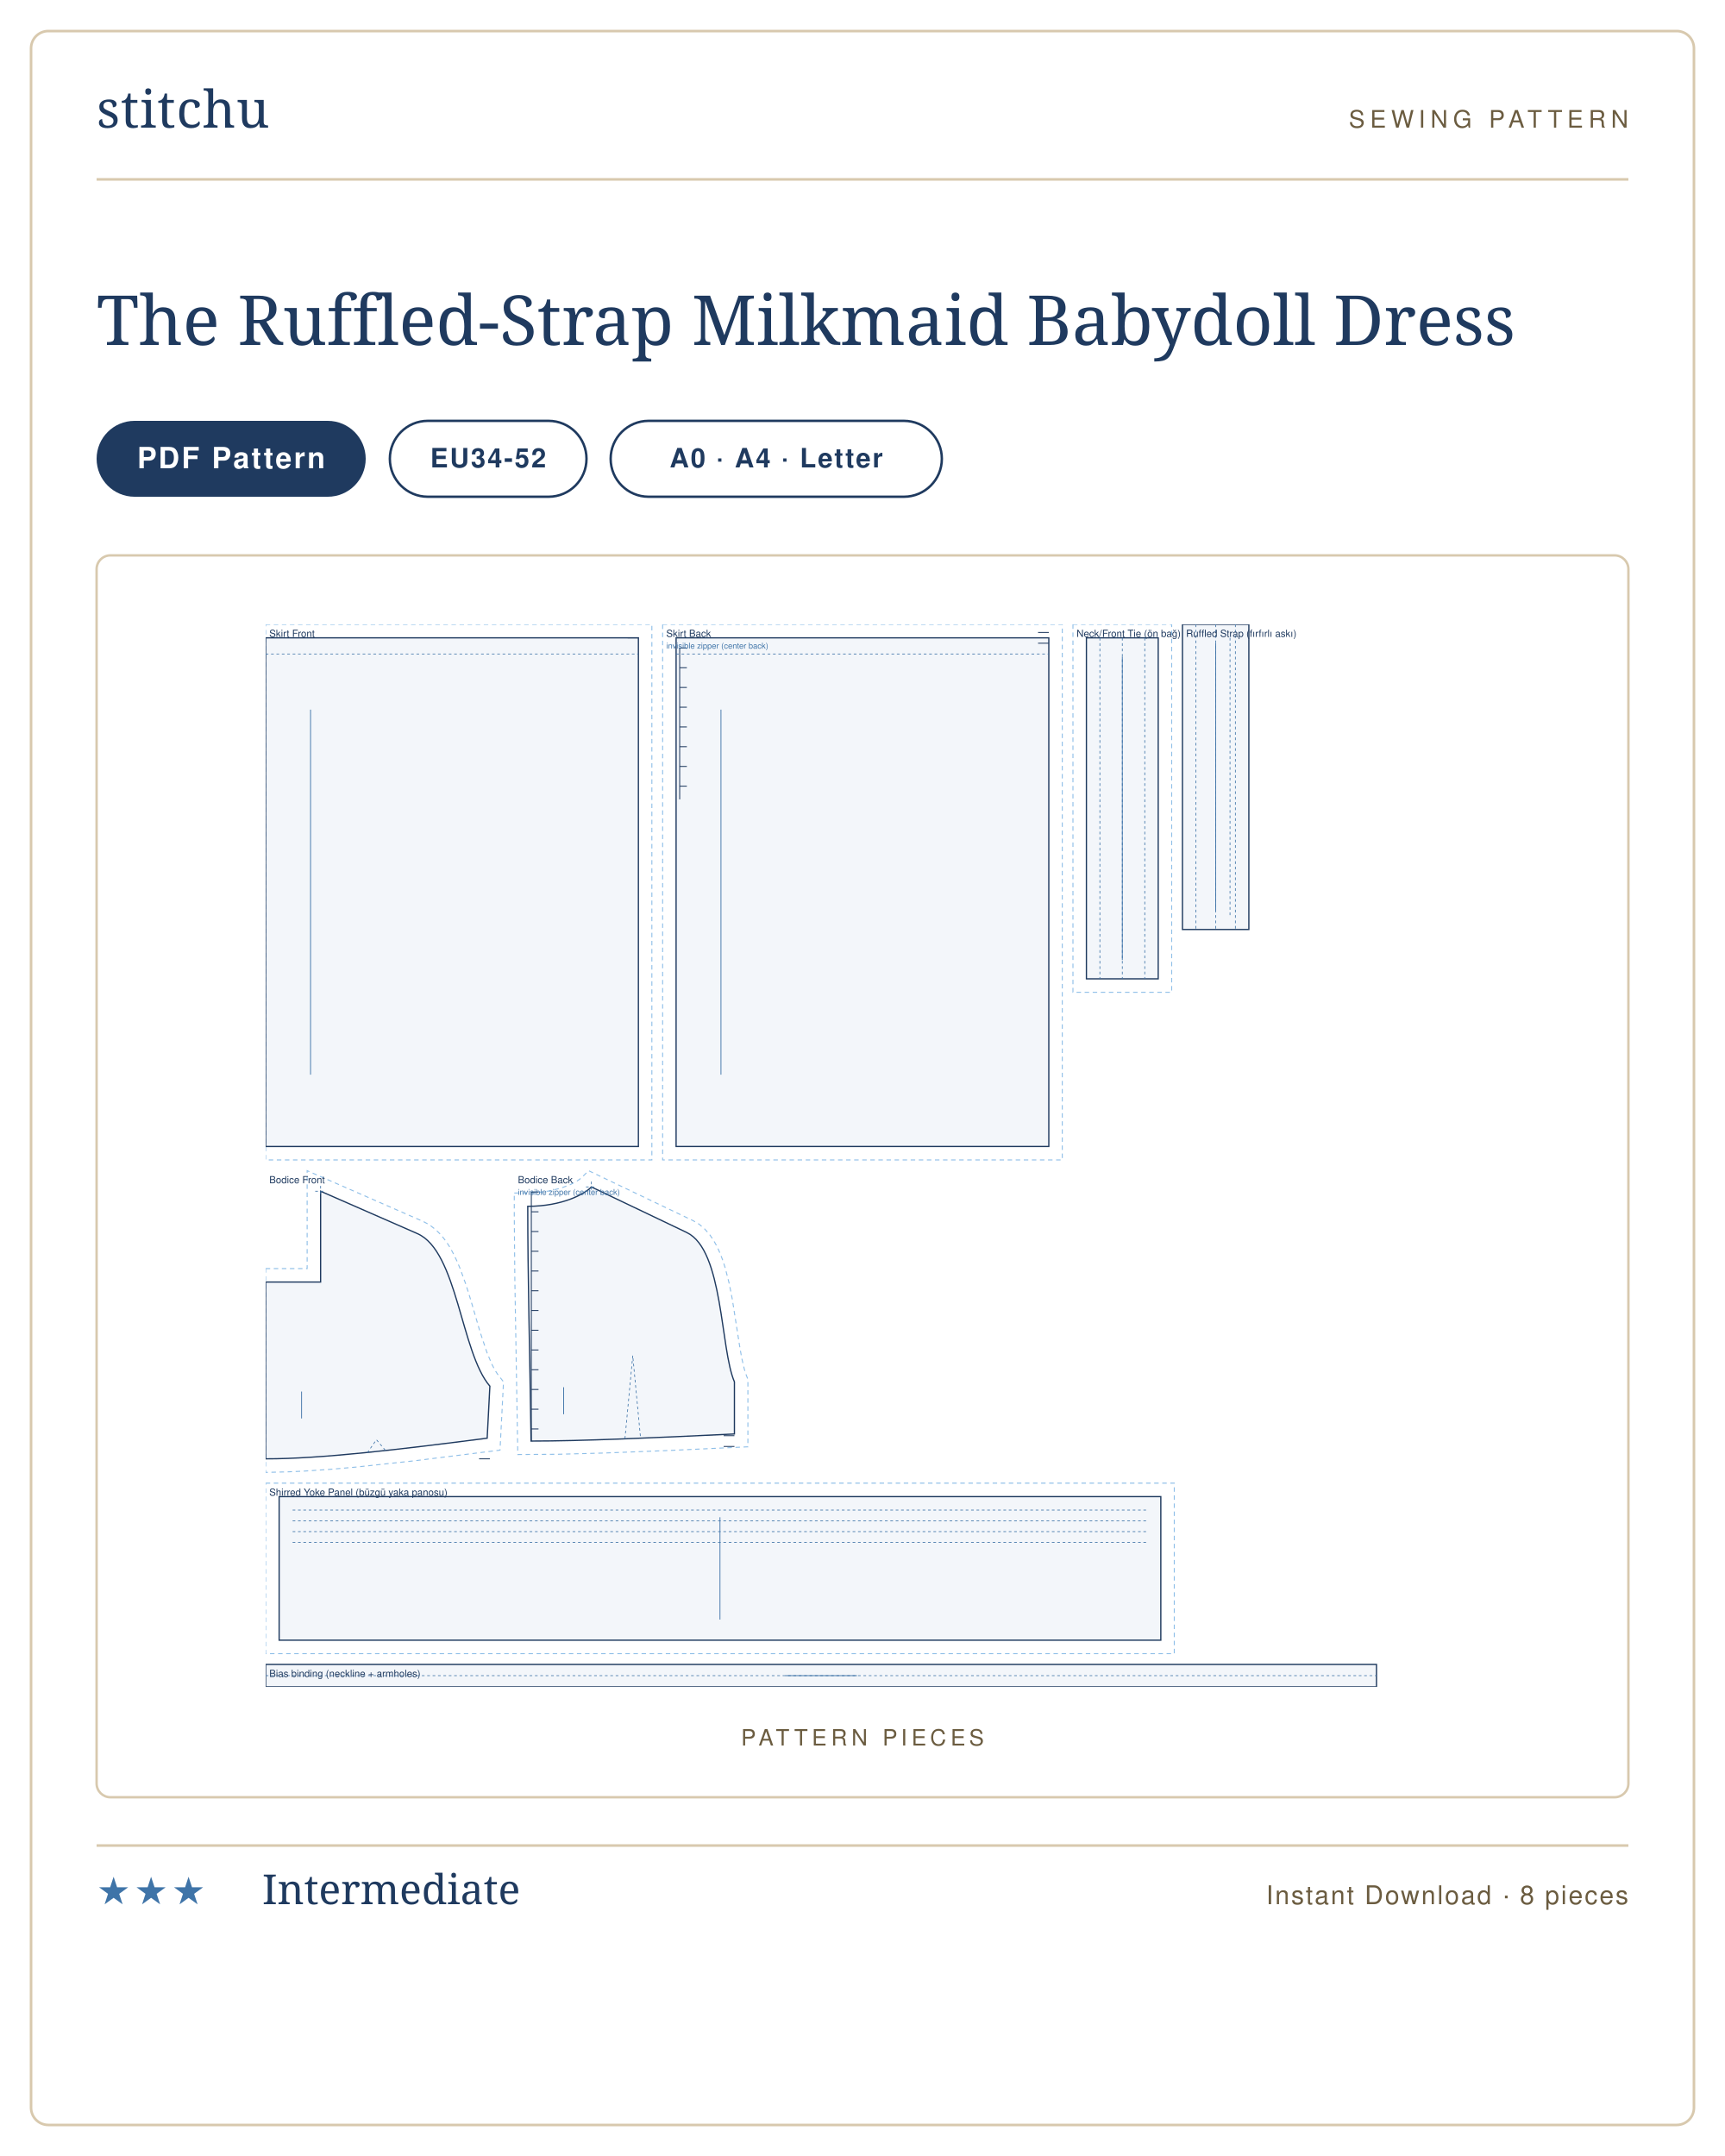
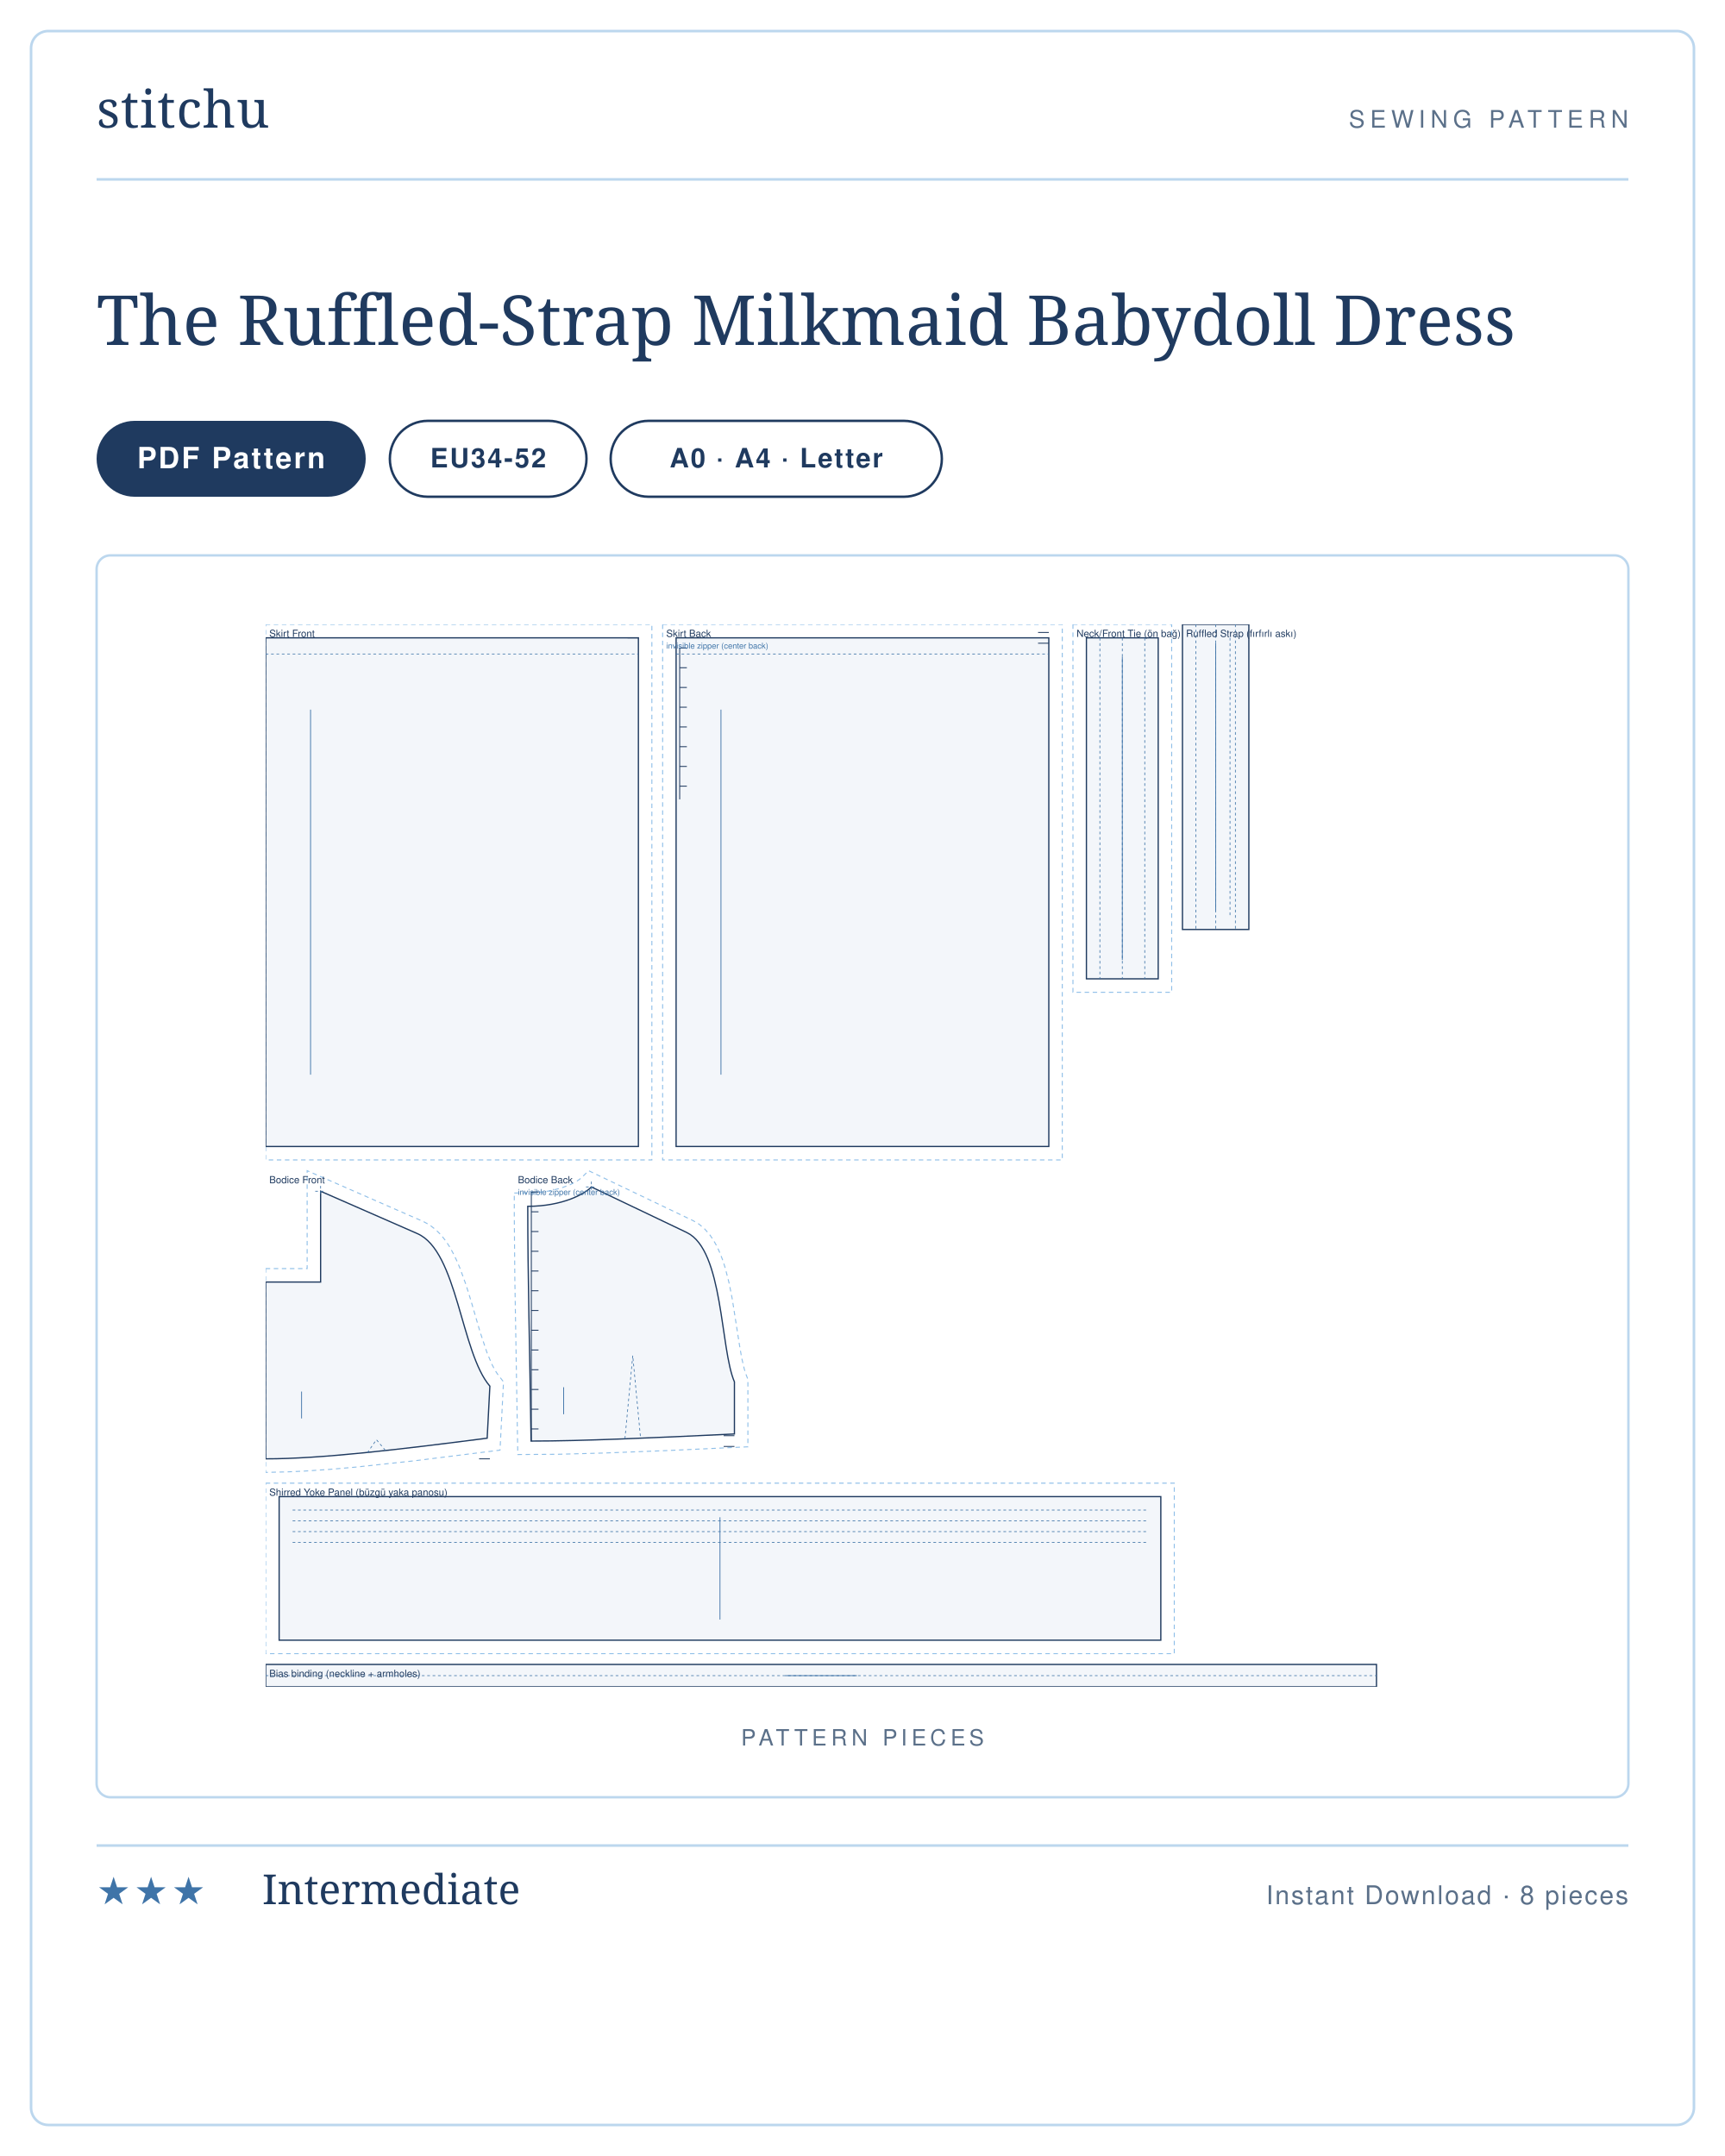
<svg xmlns="http://www.w3.org/2000/svg" viewBox="0 0 1000 1250" width="1000" height="1250" role="img" aria-label="The Ruffled-Strap Milkmaid Babydoll Dress sewing pattern listing card">
  <rect width="1000" height="1250" fill="#ffffff" />
-   <rect x="18" y="18" width="964" height="1214" rx="10" fill="#ffffff" stroke="#d8c9ae" stroke-width="1.5" />
+   <rect x="18" y="18" width="964" height="1214" rx="10" fill="#ffffff" stroke="#bcd7ee" stroke-width="1.5" />
  <g transform="translate(56 74)">
    <text x="0" y="0" font-family="'Didot','Bodoni 72',Georgia,serif" font-size="30" fill="#1f3a5f" letter-spacing="0.5">stitchu</text>
  </g>
  <g transform="translate(944 74)">
-     <text x="0" y="0" text-anchor="end" font-family="Helvetica,Arial,sans-serif" font-size="14" letter-spacing="3" fill="#6b5c40">SEWING PATTERN</text>
+     <text x="0" y="0" text-anchor="end" font-family="Helvetica,Arial,sans-serif" font-size="14" letter-spacing="3" fill="#5b7089">SEWING PATTERN</text>
  </g>
-   <line x1="56" y1="104" x2="944" y2="104" stroke="#d8c9ae" stroke-width="1.5" />
+   <line x1="56" y1="104" x2="944" y2="104" stroke="#bcd7ee" stroke-width="1.5" />
  <text x="56" y="200" font-family="'Didot','Bodoni 72',Georgia,serif" font-size="40" font-weight="400" fill="#1f3a5f">The Ruffled-Strap Milkmaid Babydoll Dress</text>
  <g>
    <rect x="56" y="244" width="156" height="44" rx="22" fill="#1f3a5f" />
    <text x="134" y="271.5" text-anchor="middle" font-family="Helvetica,Arial,sans-serif" font-size="17" font-weight="600" letter-spacing="1.2" fill="#ffffff">PDF Pattern</text>
  </g>
  <g>
    <rect x="226" y="244" width="114" height="44" rx="22" fill="none" stroke="#1f3a5f" stroke-width="1.4" />
    <text x="283" y="271" text-anchor="middle" font-family="Helvetica,Arial,sans-serif" font-size="15.5" font-weight="600" letter-spacing="1" fill="#1f3a5f">EU34-52</text>
  </g>
  <g>
    <rect x="354" y="244" width="192" height="44" rx="22" fill="none" stroke="#1f3a5f" stroke-width="1.4" />
    <text x="450" y="271" text-anchor="middle" font-family="Helvetica,Arial,sans-serif" font-size="15.5" font-weight="600" letter-spacing="1" fill="#1f3a5f">A0 · A4 · Letter</text>
  </g>
-   <rect x="56" y="322" width="888" height="720" rx="8" fill="#fff" stroke="#d8c9ae" stroke-width="1.4" />
-   <text x="500" y="1012" text-anchor="middle" font-family="Helvetica,Arial,sans-serif" font-size="13" letter-spacing="2.5" fill="#6b5c40">PATTERN PIECES</text>
+   <rect x="56" y="322" width="888" height="720" rx="8" fill="#fff" stroke="#bcd7ee" stroke-width="1.4" />
+   <text x="500" y="1012" text-anchor="middle" font-family="Helvetica,Arial,sans-serif" font-size="13" letter-spacing="2.5" fill="#5b7089">PATTERN PIECES</text>
  <svg x="154.02" y="362" width="691.959" height="616" viewBox="0 0 1330.0 1184.0" preserveAspectRatio="xMidYMid meet">
    <path transform="translate(0.0 15.0)" d="M 0.0 -15.0 L 430.3 -15.0 L 430.3 581.8 L 0.0 581.8 Z" fill="none" stroke="#8fbfe8" stroke-width="1.1" stroke-dasharray="5 4" />
    <path transform="translate(0.0 15.0)" d="M 0.0 0.0 L 415.3 0.0 L 415.3 566.8 L 0.0 566.8 Z" fill="rgba(63,116,168,.06)" stroke="#1f3a5f" stroke-width="1.4" />
    <path transform="translate(0.0 15.0)" d="M 0.0 18.0 L 415.3 18.0" fill="none" stroke="#3f74a8" stroke-width="0.8" stroke-dasharray="3 3" />
    <path transform="translate(0.0 15.0)" d="M 415.3 0.0 L 403.3 0.0" fill="none" stroke="#1f3a5f" stroke-width="1.0" />
    <line transform="translate(0.0 15.0)" x1="50.0" y1="80.0" x2="50.0" y2="486.8" stroke="#3f74a8" stroke-width="0.9" />
    <text transform="translate(0.0 15.0)" x="4.0" y="-1.0" font-family="Helvetica,Arial,sans-serif" font-size="11" fill="#1f3a5f">Skirt Front</text>
    <path transform="translate(457.3 15.0)" d="M -15.0 -15.0 L 430.3 -15.0 L 430.3 581.8 L -15.0 581.8 Z" fill="none" stroke="#8fbfe8" stroke-width="1.1" stroke-dasharray="5 4" />
    <path transform="translate(457.3 15.0)" d="M 0.0 0.0 L 415.3 0.0 L 415.3 566.8 L 0.0 566.8 Z" fill="rgba(63,116,168,.06)" stroke="#1f3a5f" stroke-width="1.4" />
    <path transform="translate(457.3 15.0)" d="M 0.0 18.0 L 415.3 18.0" fill="none" stroke="#3f74a8" stroke-width="0.8" stroke-dasharray="3 3" />
    <path transform="translate(457.3 15.0)" d="M 415.3 -6.0 L 403.3 -6.0 M 415.3 6.0 L 403.3 6.0 M 4.0 11.3 L 4.0 180.0 M 4.0 11.3 L 12.0 11.3 M 4.0 33.3 L 12.0 33.3 M 4.0 55.3 L 12.0 55.3 M 4.0 77.3 L 12.0 77.3 M 4.0 99.3 L 12.0 99.3 M 4.0 121.3 L 12.0 121.3 M 4.0 143.3 L 12.0 143.3 M 4.0 165.3 L 12.0 165.3" fill="none" stroke="#1f3a5f" stroke-width="1.0" />
    <line transform="translate(457.3 15.0)" x1="50.0" y1="80.0" x2="50.0" y2="486.8" stroke="#3f74a8" stroke-width="0.9" />
    <text transform="translate(457.3 15.0)" x="-11.0" y="-1.0" font-family="Helvetica,Arial,sans-serif" font-size="11" fill="#1f3a5f">Skirt Back</text>
    <text transform="translate(457.3 15.0)" x="-11.0" y="12.0" font-family="Helvetica,Arial,sans-serif" font-size="9" fill="#3f74a8">invisible zipper (center back)</text>
    <path transform="translate(914.5 15.0)" d="M -15.0 -15.0 L 95.0 -15.0 L 95.0 395.0 L -15.0 395.0 Z" fill="none" stroke="#8fbfe8" stroke-width="1.1" stroke-dasharray="5 4" />
    <path transform="translate(914.5 15.0)" d="M 0.0 0.0 L 80.0 0.0 L 80.0 380.0 L 0.0 380.0 Z" fill="rgba(63,116,168,.06)" stroke="#1f3a5f" stroke-width="1.4" />
    <path transform="translate(914.5 15.0)" d="M 40.0 0.0 L 40.0 380.0 M 15.0 0.0 L 15.0 380.0 M 65.0 0.0 L 65.0 380.0" fill="none" stroke="#3f74a8" stroke-width="0.8" stroke-dasharray="3 3" />
    <line transform="translate(914.5 15.0)" x1="40.0" y1="21.0" x2="40.0" y2="359.0" stroke="#3f74a8" stroke-width="0.9" />
    <text transform="translate(914.5 15.0)" x="-11.0" y="-1.0" font-family="Helvetica,Arial,sans-serif" font-size="11" fill="#1f3a5f">Neck/Front Tie (ön bağ)</text>
    <path transform="translate(1021.5 0.0)" d="M 0.0 0.0 L 74.0 0.0 L 74.0 340.0 L 0.0 340.0 Z" fill="rgba(63,116,168,.06)" stroke="#1f3a5f" stroke-width="1.4" />
    <path transform="translate(1021.5 0.0)" d="M 37.0 0.0 L 37.0 340.0 M 15.0 0.0 L 15.0 340.0 M 59.0 0.0 L 59.0 340.0 M 53.0 15.0 L 53.0 325.0" fill="none" stroke="#3f74a8" stroke-width="0.8" stroke-dasharray="3 3" />
    <line transform="translate(1021.5 0.0)" x1="37.0" y1="21.0" x2="37.0" y2="319.0" stroke="#3f74a8" stroke-width="0.9" />
    <text transform="translate(1021.5 0.0)" x="4.0" y="14.0" font-family="Helvetica,Arial,sans-serif" font-size="11" fill="#1f3a5f">Ruffled Strap (fırfırlı askı)</text>
    <path transform="translate(0.0 631.7)" d="M 0.0 86.2 L 46.2 86.2 L 46.2 -22.9 L 175.6 33.7 L 182.6 37.5 L 189.3 42.7 L 195.3 48.6 L 200.5 55.2 L 205.2 62.3 L 209.3 69.9 L 213.1 77.8 L 216.6 86.1 L 222.9 103.4 L 228.5 121.2 L 238.8 156.5 L 246.7 180.2 L 252.3 193.3 L 255.2 198.9 L 258.2 203.6 L 265.0 212.4 L 261.1 288.5 L 165.6 300.4 L 100.6 307.4 L 70.6 310.0 L 42.5 311.9 L 24.8 312.7 L 0.0 313.3 L 0.0 108.6 Z" fill="none" stroke="#8fbfe8" stroke-width="1.1" stroke-dasharray="5 4" />
    <path transform="translate(0.0 631.7)" d="M 0.0 101.2 L 61.2 101.2 L 61.2 0.0 L 169.0 47.2 C 213.8 66.8 217.5 179.8 249.8 217.2 L 246.8 275.2 C 148.1 287.9 61.7 298.2 0.0 298.2 C 0.0 219.4 0.0 160.3 0.0 101.2 Z" fill="rgba(63,116,168,.06)" stroke="#1f3a5f" stroke-width="1.4" />
    <path transform="translate(0.0 631.7)" d="M 113.3 291.4 L 123.4 276.9 L 133.5 288.9 M 55.2 0.0 L 67.2 0.0 M 61.2 -6.0 L 61.2 6.0 M 55.2 0.0 L 67.2 0.0 M 61.2 -6.0 L 61.2 6.0 M 55.2 0.0 L 67.2 0.0 M 61.2 -6.0 L 61.2 6.0" fill="none" stroke="#3f74a8" stroke-width="0.8" stroke-dasharray="3 3" />
    <path transform="translate(0.0 631.7)" d="M 249.8 298.2 L 237.8 298.2" fill="none" stroke="#1f3a5f" stroke-width="1.0" />
    <line transform="translate(0.0 631.7)" x1="40.0" y1="223.2" x2="40.0" y2="253.2" stroke="#3f74a8" stroke-width="0.9" />
    <text transform="translate(0.0 631.7)" x="4.0" y="-8.9" font-family="Helvetica,Arial,sans-serif" font-size="11" fill="#1f3a5f">Bodice Front</text>
    <path transform="translate(292.0 626.9)" d="M -15.0 6.8 L 4.4 6.5 L 12.6 6.0 L 23.9 4.5 L 36.7 1.4 L 47.0 -2.4 L 54.6 -6.3 L 59.6 -9.9 L 67.8 -18.1 L 184.3 37.6 L 190.9 41.5 L 197.1 46.8 L 202.5 52.8 L 207.0 59.5 L 211.0 66.6 L 214.4 74.2 L 217.4 82.0 L 220.0 90.2 L 224.4 107.3 L 227.9 125.0 L 235.9 176.1 L 238.4 190.6 L 241.2 202.6 L 242.6 207.4 L 245.3 214.4 L 245.3 289.6 L 154.8 293.8 L 86.0 296.5 L 34.1 297.9 L -11.1 298.2 L -14.4 101.3 L -15.0 31.4 Z" fill="none" stroke="#8fbfe8" stroke-width="1.1" stroke-dasharray="5 4" />
    <path transform="translate(292.0 626.9)" d="M 0.0 21.6 C 39.0 21.6 63.8 7.6 70.9 0.0 L 177.2 50.8 C 218.2 70.4 214.4 180.6 230.3 217.2 L 230.3 275.3 C 139.7 279.6 60.4 283.2 3.7 283.2 C 2.2 178.6 0.0 100.1 0.0 21.6 Z" fill="rgba(63,116,168,.06)" stroke="#1f3a5f" stroke-width="1.4" />
    <path transform="translate(292.0 626.9)" d="M 108.3 280.6 L 117.0 188.0 L 125.7 280.0 M 64.9 0.0 L 76.9 0.0 M 70.9 -6.0 L 70.9 6.0" fill="none" stroke="#3f74a8" stroke-width="0.8" stroke-dasharray="3 3" />
    <path transform="translate(292.0 626.9)" d="M 230.3 277.2 L 218.3 277.2 M 230.3 289.2 L 218.3 289.2 M 4.0 5.7 L 4.0 283.2 M 4.0 5.7 L 12.0 5.7 M 4.0 27.7 L 12.0 27.7 M 4.0 49.7 L 12.0 49.7 M 4.0 71.7 L 12.0 71.7 M 4.0 93.7 L 12.0 93.7 M 4.0 115.7 L 12.0 115.7 M 4.0 137.7 L 12.0 137.7 M 4.0 159.7 L 12.0 159.7 M 4.0 181.7 L 12.0 181.7 M 4.0 203.7 L 12.0 203.7 M 4.0 225.7 L 12.0 225.7 M 4.0 247.7 L 12.0 247.7 M 4.0 269.7 L 12.0 269.7" fill="none" stroke="#1f3a5f" stroke-width="1.0" />
    <line transform="translate(292.0 626.9)" x1="40.0" y1="223.2" x2="40.0" y2="253.3" stroke="#3f74a8" stroke-width="0.9" />
    <text transform="translate(292.0 626.9)" x="-11.0" y="-4.1" font-family="Helvetica,Arial,sans-serif" font-size="11" fill="#1f3a5f">Bodice Back</text>
    <text transform="translate(292.0 626.9)" x="-11.0" y="8.9" font-family="Helvetica,Arial,sans-serif" font-size="9" fill="#3f74a8">invisible zipper (center back)</text>
    <path transform="translate(15.0 972.0)" d="M -15.0 -15.0 L 997.4 -15.0 L 997.4 175.0 L -15.0 175.0 Z" fill="none" stroke="#8fbfe8" stroke-width="1.1" stroke-dasharray="5 4" />
    <path transform="translate(15.0 972.0)" d="M 0.0 0.0 L 982.4 0.0 L 982.4 160.0 L 0.0 160.0 Z" fill="rgba(63,116,168,.06)" stroke="#1f3a5f" stroke-width="1.4" />
    <path transform="translate(15.0 972.0)" d="M 15.0 15.0 L 967.4 15.0 M 15.0 27.0 L 967.4 27.0 M 15.0 39.0 L 967.4 39.0 M 15.0 51.0 L 967.4 51.0" fill="none" stroke="#3f74a8" stroke-width="0.8" stroke-dasharray="3 3" />
    <line transform="translate(15.0 972.0)" x1="491.2" y1="23.0" x2="491.2" y2="137.0" stroke="#3f74a8" stroke-width="0.9" />
    <text transform="translate(15.0 972.0)" x="-11.0" y="-1.0" font-family="Helvetica,Arial,sans-serif" font-size="11" fill="#1f3a5f">Shirred Yoke Panel (büzgü yaka panosu)</text>
    <path transform="translate(0.0 1159.0)" d="M 0.0 0.0 L 1237.7 0.0 L 1237.7 25.0 L 0.0 25.0 Z" fill="rgba(63,116,168,.06)" stroke="#1f3a5f" stroke-width="1.4" />
    <path transform="translate(0.0 1159.0)" d="M 0.0 12.5 L 1237.7 12.5" fill="none" stroke="#3f74a8" stroke-width="0.8" stroke-dasharray="3 3" />
    <line transform="translate(0.0 1159.0)" x1="578.8" y1="12.5" x2="658.8" y2="12.5" stroke="#3f74a8" stroke-width="0.9" />
    <text transform="translate(0.0 1159.0)" x="4.0" y="14.0" font-family="Helvetica,Arial,sans-serif" font-size="11" fill="#1f3a5f">Bias binding (neckline + armholes)</text>
  </svg>
-   <line x1="56" y1="1070" x2="944" y2="1070" stroke="#d8c9ae" stroke-width="1.5" />
+   <line x1="56" y1="1070" x2="944" y2="1070" stroke="#bcd7ee" stroke-width="1.5" />
  <text x="56" y="1104" font-family="Helvetica,Arial,sans-serif" font-size="22" letter-spacing="2" fill="#3f74a8">★★★</text>
  <text x="152" y="1104" font-family="'Didot','Bodoni 72',Georgia,serif" font-size="24" fill="#1f3a5f">Intermediate</text>
-   <text x="944" y="1104" text-anchor="end" font-family="Helvetica,Arial,sans-serif" font-size="15" letter-spacing="1" fill="#6b5c40">Instant Download · 8 pieces</text>
+   <text x="944" y="1104" text-anchor="end" font-family="Helvetica,Arial,sans-serif" font-size="15" letter-spacing="1" fill="#5b7089">Instant Download · 8 pieces</text>
</svg>
